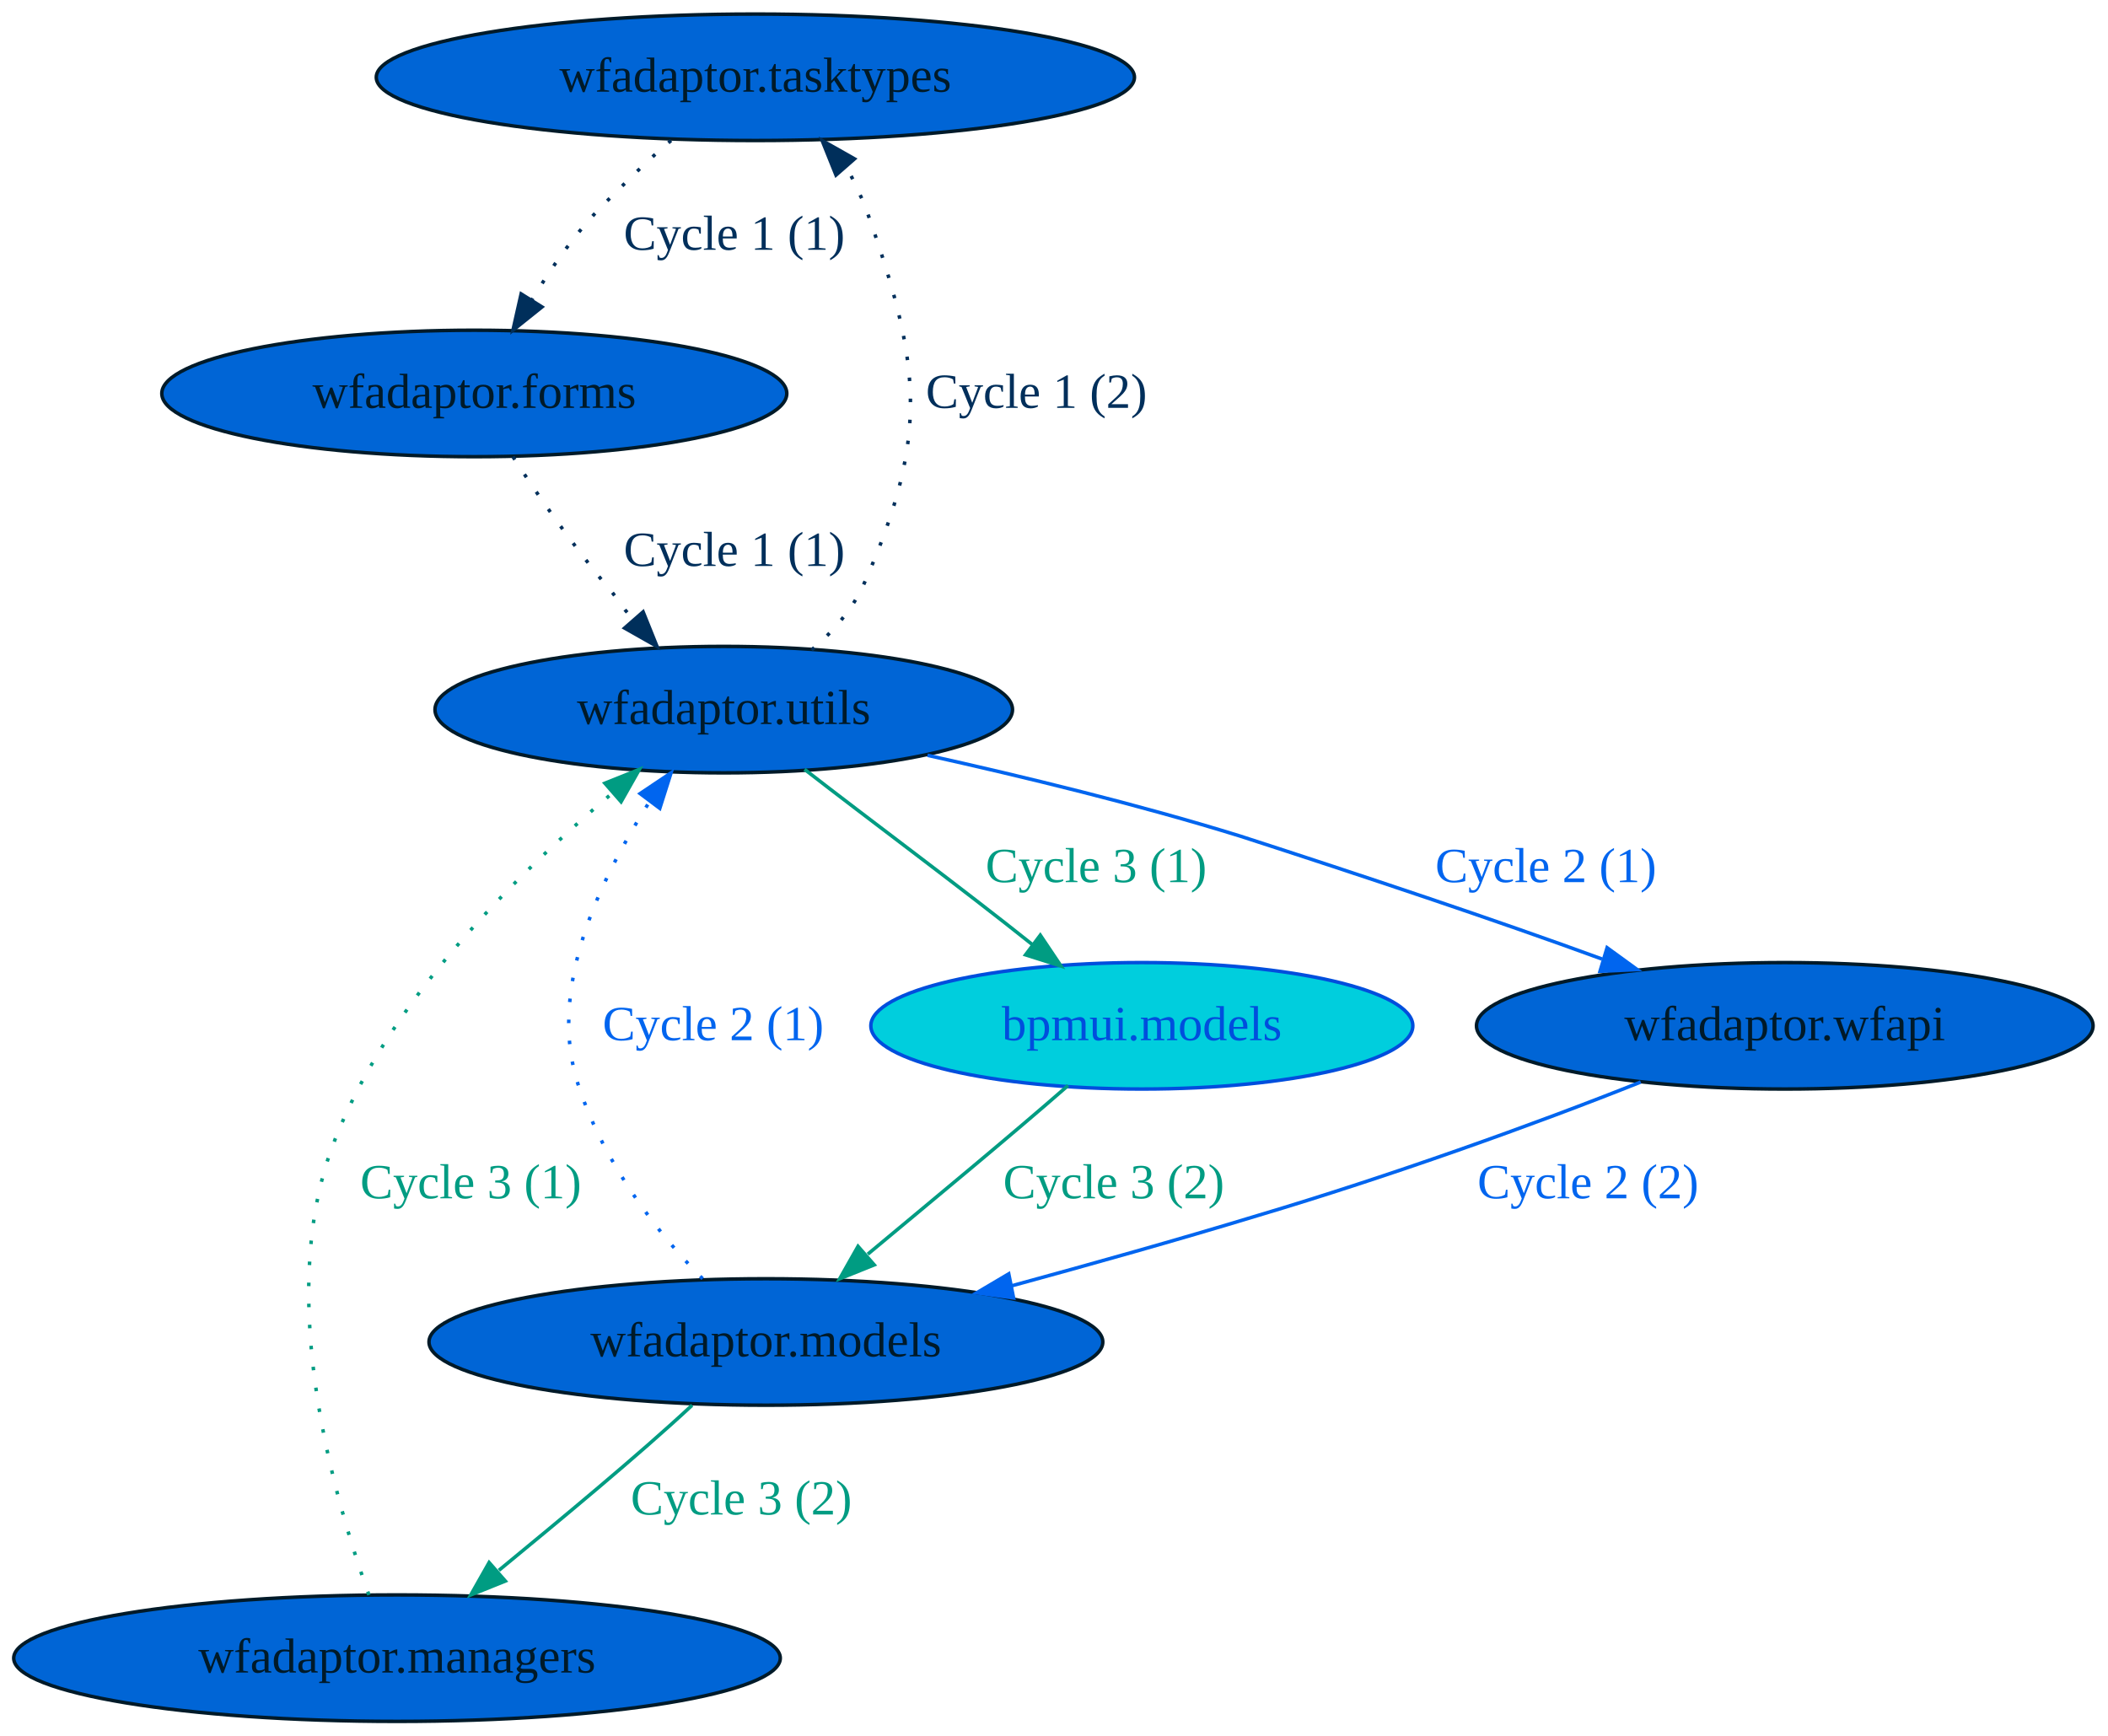
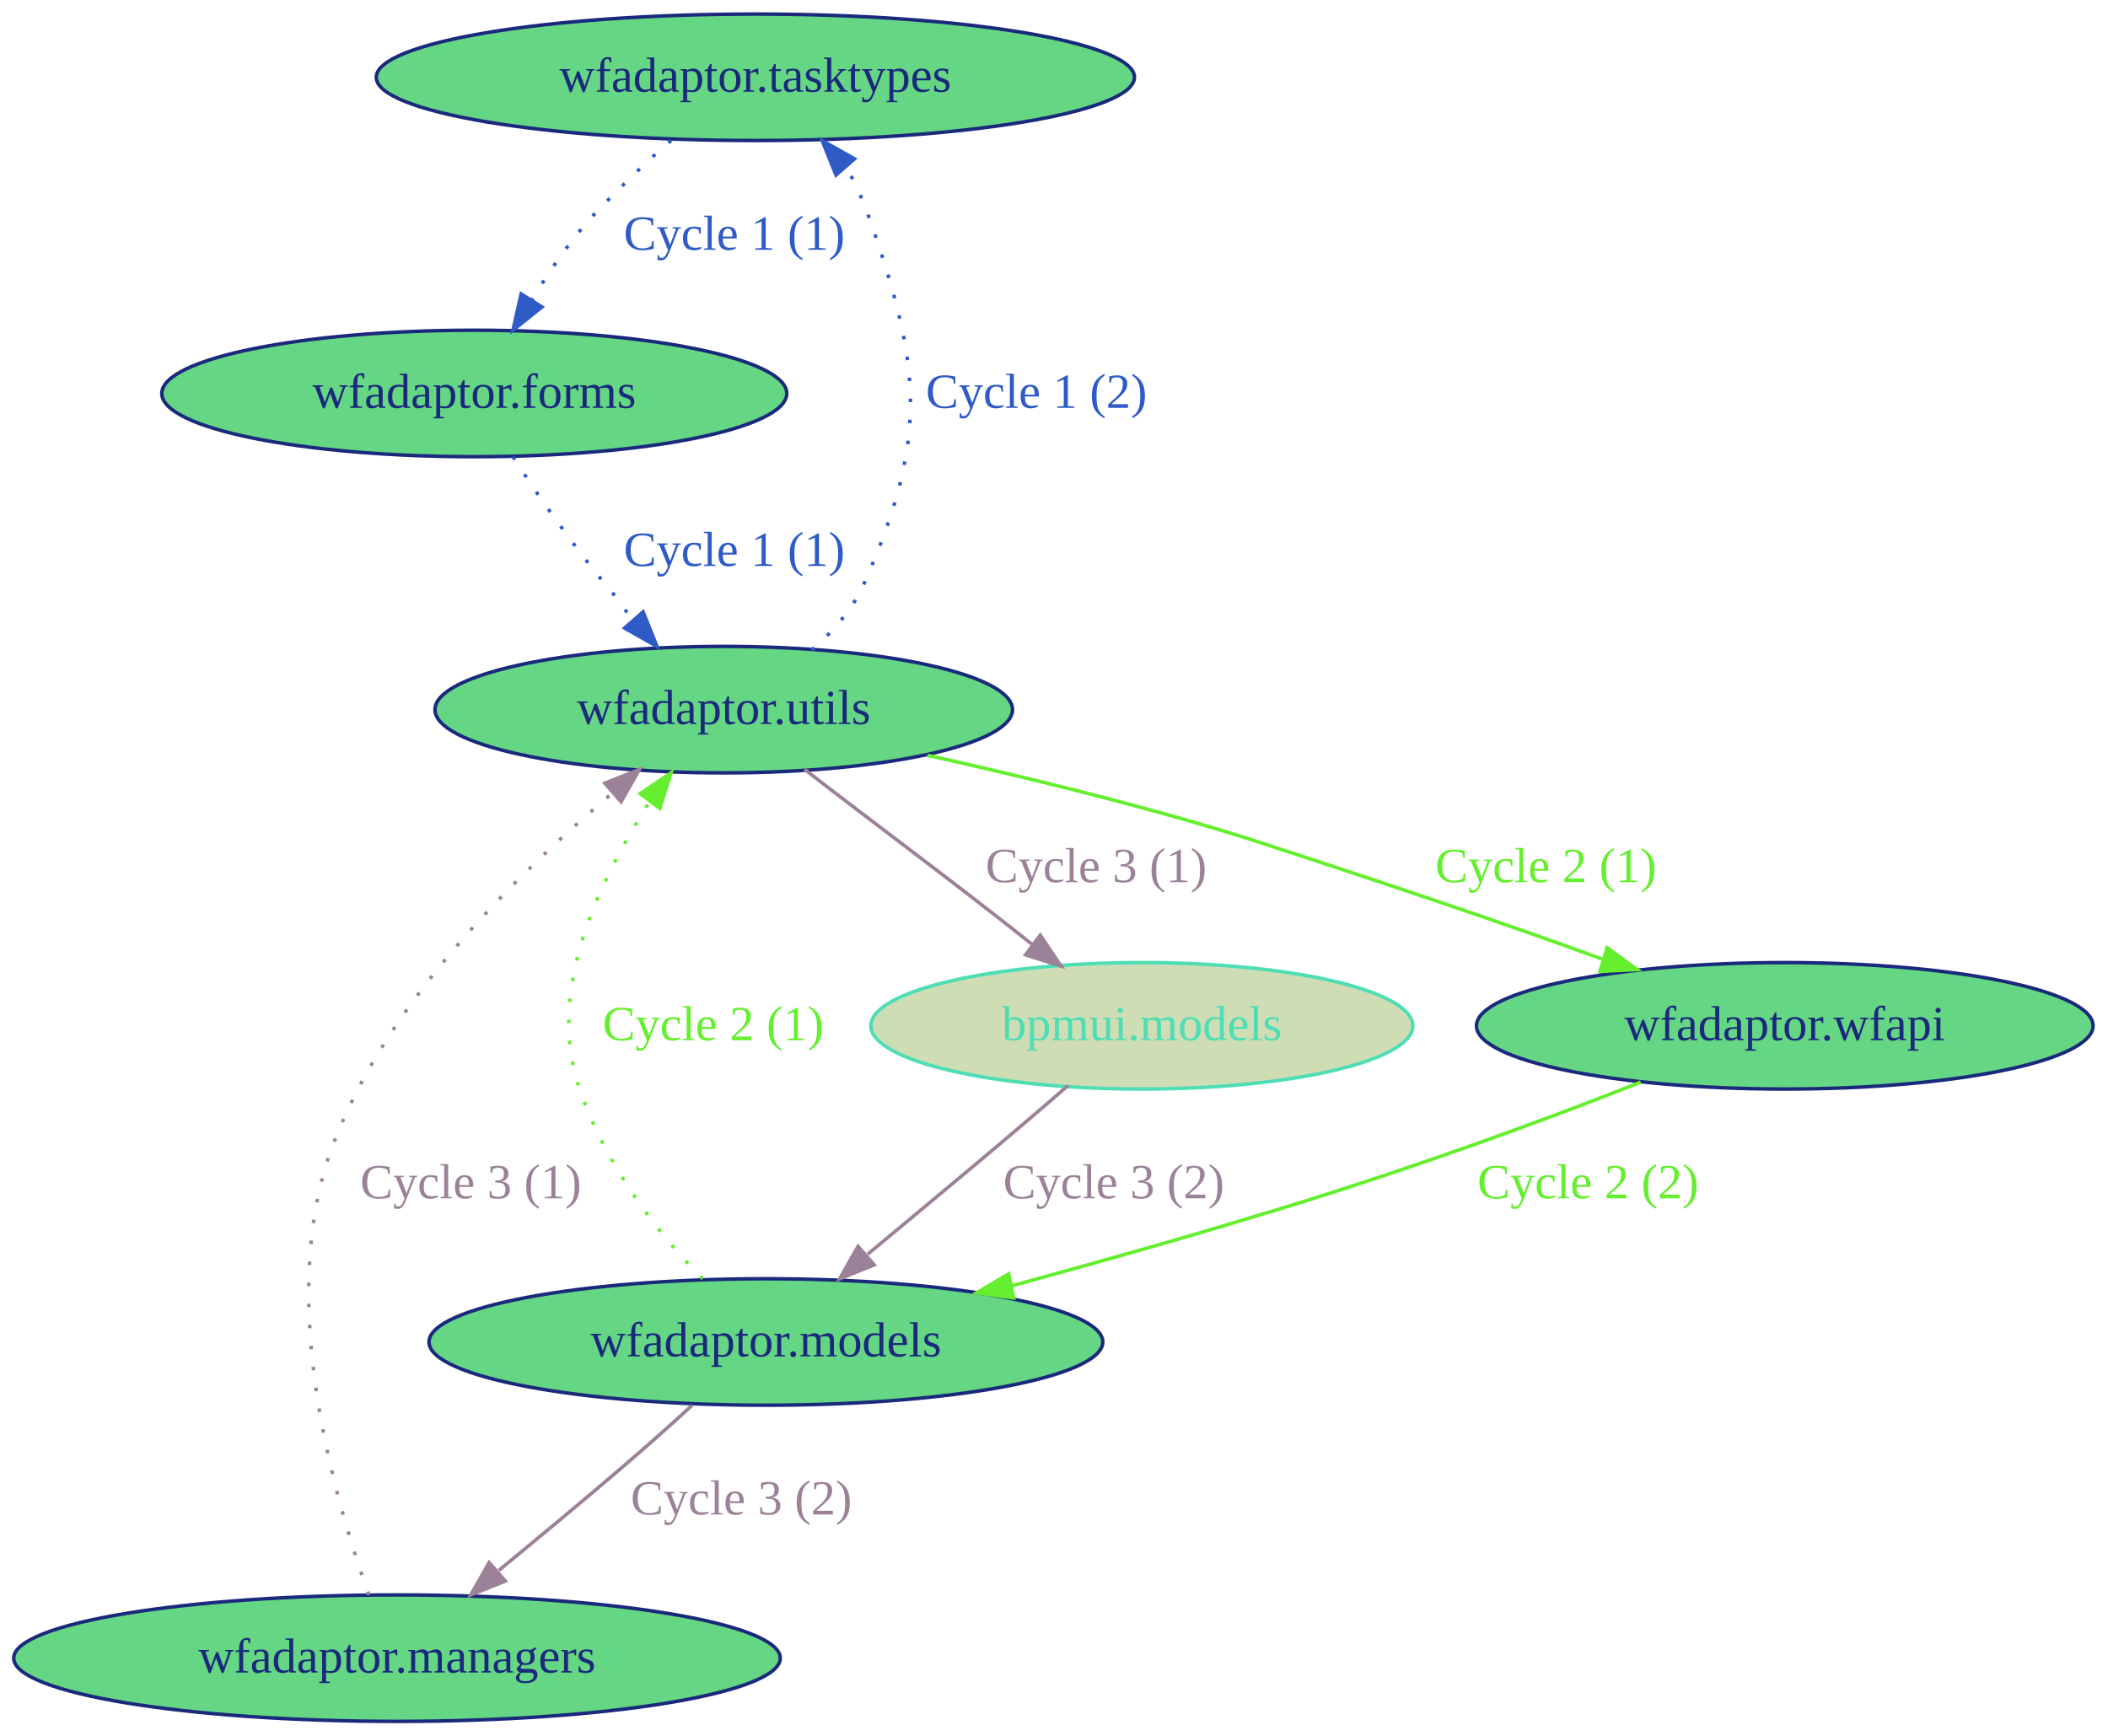
<svg xmlns="http://www.w3.org/2000/svg" width="600pt" height="494pt" viewBox="0.00 0.00 600.00 494.00">
  <g id="graph0" class="graph" transform="scale(1 1) rotate(0) translate(4 490)">
    <polygon style="fill:white;stroke:white;" points="-4,4 -4,-490 596,-490 596,4 -4,4" />
    <g id="node1" class="node">
-       <ellipse style="fill:#0065d6;stroke:#001a29;" cx="211" cy="-468" rx="107.902" ry="18" />
-       <text text-anchor="middle" x="211" y="-463.9" style="font-family:Times New Roman;font-size:14.00;fill:#001a29;">wfadaptor.tasktypes</text>
+       <ellipse style="fill:#65d683;stroke:#1a297c;" cx="211" cy="-468" rx="107.902" ry="18" />
+       <text text-anchor="middle" x="211" y="-463.9" style="font-family:Times New Roman;font-size:14.00;fill:#1a297c;">wfadaptor.tasktypes</text>
    </g>
    <g id="node3" class="node">
-       <ellipse style="fill:#0065d6;stroke:#001a29;" cx="131" cy="-378" rx="88.945" ry="18" />
-       <text text-anchor="middle" x="131" y="-373.9" style="font-family:Times New Roman;font-size:14.00;fill:#001a29;">wfadaptor.forms</text>
+       <ellipse style="fill:#65d683;stroke:#1a297c;" cx="131" cy="-378" rx="88.945" ry="18" />
+       <text text-anchor="middle" x="131" y="-373.9" style="font-family:Times New Roman;font-size:14.00;fill:#1a297c;">wfadaptor.forms</text>
    </g>
    <g id="edge2" class="edge">
-       <path style="fill:none;stroke:#002f5b;stroke-dasharray:1,5;" d="M187,-450C181,-445 174,-438 168,-432 160,-424 153,-414 147,-404" />
-       <polygon style="fill:#002f5b;stroke:#002f5b;" points="150.268,-402.625 142,-396 144.332,-406.335 150.268,-402.625" />
-       <text text-anchor="middle" x="205" y="-418.9" style="font-family:Times New Roman;font-size:14.00;fill:#002f5b;">Cycle 1 (1)</text>
+       <path style="fill:none;stroke:#2f5bc6;stroke-dasharray:1,5;" d="M187,-450C181,-445 174,-438 168,-432 160,-424 153,-414 147,-404" />
+       <polygon style="fill:#2f5bc6;stroke:#2f5bc6;" points="150.268,-402.625 142,-396 144.332,-406.335 150.268,-402.625" />
+       <text text-anchor="middle" x="205" y="-418.9" style="font-family:Times New Roman;font-size:14.00;fill:#2f5bc6;">Cycle 1 (1)</text>
    </g>
    <g id="node2" class="node">
-       <ellipse style="fill:#0065d6;stroke:#001a29;" cx="109" cy="-18" rx="109.097" ry="18" />
-       <text text-anchor="middle" x="109" y="-13.9" style="font-family:Times New Roman;font-size:14.00;fill:#001a29;">wfadaptor.managers</text>
+       <ellipse style="fill:#65d683;stroke:#1a297c;" cx="109" cy="-18" rx="109.097" ry="18" />
+       <text text-anchor="middle" x="109" y="-13.9" style="font-family:Times New Roman;font-size:14.00;fill:#1a297c;">wfadaptor.managers</text>
    </g>
    <g id="node7" class="node">
-       <ellipse style="fill:#0065d6;stroke:#001a29;" cx="202" cy="-288" rx="82.19" ry="18" />
-       <text text-anchor="middle" x="202" y="-283.9" style="font-family:Times New Roman;font-size:14.00;fill:#001a29;">wfadaptor.utils</text>
+       <ellipse style="fill:#65d683;stroke:#1a297c;" cx="202" cy="-288" rx="82.19" ry="18" />
+       <text text-anchor="middle" x="202" y="-283.9" style="font-family:Times New Roman;font-size:14.00;fill:#1a297c;">wfadaptor.utils</text>
    </g>
    <g id="edge4" class="edge">
-       <path style="fill:none;stroke:#009c82;stroke-dasharray:1,5;" d="M101,-36C91,-64 75,-119 90,-162 105,-204 143,-241 170,-264" />
-       <polygon style="fill:#009c82;stroke:#009c82;" points="168.169,-267.049 178,-271 172.779,-261.781 168.169,-267.049" />
-       <text text-anchor="middle" x="130" y="-148.9" style="font-family:Times New Roman;font-size:14.00;fill:#009c82;">Cycle 3 (1)</text>
+       <path style="fill:none;stroke:#9c8298;stroke-dasharray:1,5;" d="M101,-36C91,-64 75,-119 90,-162 105,-204 143,-241 170,-264" />
+       <polygon style="fill:#9c8298;stroke:#9c8298;" points="168.169,-267.049 178,-271 172.779,-261.781 168.169,-267.049" />
+       <text text-anchor="middle" x="130" y="-148.9" style="font-family:Times New Roman;font-size:14.00;fill:#9c8298;">Cycle 3 (1)</text>
    </g>
    <g id="edge6" class="edge">
-       <path style="fill:none;stroke:#002f5b;stroke-dasharray:1,5;" d="M142,-360C149,-349 159,-335 168,-324 171,-321 173,-317 176,-314" />
-       <polygon style="fill:#002f5b;stroke:#002f5b;" points="179.049,-315.831 183,-306 173.781,-311.221 179.049,-315.831" />
-       <text text-anchor="middle" x="205" y="-328.9" style="font-family:Times New Roman;font-size:14.00;fill:#002f5b;">Cycle 1 (1)</text>
+       <path style="fill:none;stroke:#2f5bc6;stroke-dasharray:1,5;" d="M142,-360C149,-349 159,-335 168,-324 171,-321 173,-317 176,-314" />
+       <polygon style="fill:#2f5bc6;stroke:#2f5bc6;" points="179.049,-315.831 183,-306 173.781,-311.221 179.049,-315.831" />
+       <text text-anchor="middle" x="205" y="-328.9" style="font-family:Times New Roman;font-size:14.00;fill:#2f5bc6;">Cycle 1 (1)</text>
    </g>
    <g id="node4" class="node">
-       <ellipse style="fill:#0065d6;stroke:#001a29;" cx="214" cy="-108" rx="95.894" ry="18" />
-       <text text-anchor="middle" x="214" y="-103.9" style="font-family:Times New Roman;font-size:14.00;fill:#001a29;">wfadaptor.models</text>
+       <ellipse style="fill:#65d683;stroke:#1a297c;" cx="214" cy="-108" rx="95.894" ry="18" />
+       <text text-anchor="middle" x="214" y="-103.9" style="font-family:Times New Roman;font-size:14.00;fill:#1a297c;">wfadaptor.models</text>
    </g>
    <g id="edge10" class="edge">
-       <path style="fill:none;stroke:#009c82;" d="M193,-90C178,-76 155,-57 138,-43" />
-       <polygon style="fill:#009c82;stroke:#009c82;" points="139.831,-39.951 130,-36 135.221,-45.219 139.831,-39.951" />
-       <text text-anchor="middle" x="207" y="-58.9" style="font-family:Times New Roman;font-size:14.00;fill:#009c82;">Cycle 3 (2)</text>
+       <path style="fill:none;stroke:#9c8298;" d="M193,-90C178,-76 155,-57 138,-43" />
+       <polygon style="fill:#9c8298;stroke:#9c8298;" points="139.831,-39.951 130,-36 135.221,-45.219 139.831,-39.951" />
+       <text text-anchor="middle" x="207" y="-58.9" style="font-family:Times New Roman;font-size:14.00;fill:#9c8298;">Cycle 3 (2)</text>
    </g>
    <g id="edge8" class="edge">
-       <path style="fill:none;stroke:#0065ef;stroke-dasharray:1,5;" d="M196,-126C183,-139 168,-159 161,-180 151,-208 167,-240 181,-262" />
-       <polygon style="fill:#0065ef;stroke:#0065ef;" points="178.2,-264.1 187,-270 183.8,-259.9 178.2,-264.1" />
-       <text text-anchor="middle" x="199" y="-193.9" style="font-family:Times New Roman;font-size:14.00;fill:#0065ef;">Cycle 2 (1)</text>
+       <path style="fill:none;stroke:#65ef2f;stroke-dasharray:1,5;" d="M196,-126C183,-139 168,-159 161,-180 151,-208 167,-240 181,-262" />
+       <polygon style="fill:#65ef2f;stroke:#65ef2f;" points="178.2,-264.1 187,-270 183.8,-259.9 178.2,-264.1" />
+       <text text-anchor="middle" x="199" y="-193.9" style="font-family:Times New Roman;font-size:14.00;fill:#65ef2f;">Cycle 2 (1)</text>
    </g>
    <g id="node5" class="node">
-       <ellipse style="fill:#00cedd;stroke:#004edd;" cx="321" cy="-198" rx="77.132" ry="18" />
-       <text text-anchor="middle" x="321" y="-193.9" style="font-family:Times New Roman;font-size:14.00;fill:#004edd;">bpmui.models</text>
+       <ellipse style="fill:#ceddb4;stroke:#4eddb5;" cx="321" cy="-198" rx="77.132" ry="18" />
+       <text text-anchor="middle" x="321" y="-193.9" style="font-family:Times New Roman;font-size:14.00;fill:#4eddb5;">bpmui.models</text>
    </g>
    <g id="edge12" class="edge">
-       <path style="fill:none;stroke:#009c82;" d="M300,-181C284,-167 261,-148 243,-133" />
-       <polygon style="fill:#009c82;stroke:#009c82;" points="244.831,-129.951 235,-126 240.221,-135.219 244.831,-129.951" />
-       <text text-anchor="middle" x="313" y="-148.9" style="font-family:Times New Roman;font-size:14.00;fill:#009c82;">Cycle 3 (2)</text>
+       <path style="fill:none;stroke:#9c8298;" d="M300,-181C284,-167 261,-148 243,-133" />
+       <polygon style="fill:#9c8298;stroke:#9c8298;" points="244.831,-129.951 235,-126 240.221,-135.219 244.831,-129.951" />
+       <text text-anchor="middle" x="313" y="-148.9" style="font-family:Times New Roman;font-size:14.00;fill:#9c8298;">Cycle 3 (2)</text>
    </g>
    <g id="node6" class="node">
-       <ellipse style="fill:#0065d6;stroke:#001a29;" cx="504" cy="-198" rx="87.751" ry="18" />
-       <text text-anchor="middle" x="504" y="-193.9" style="font-family:Times New Roman;font-size:14.00;fill:#001a29;">wfadaptor.wfapi</text>
+       <ellipse style="fill:#65d683;stroke:#1a297c;" cx="504" cy="-198" rx="87.751" ry="18" />
+       <text text-anchor="middle" x="504" y="-193.9" style="font-family:Times New Roman;font-size:14.00;fill:#1a297c;">wfadaptor.wfapi</text>
    </g>
    <g id="edge14" class="edge">
-       <path style="fill:none;stroke:#0065ef;" d="M463,-182C433,-170 391,-155 354,-144 331,-137 306,-130 284,-124" />
-       <polygon style="fill:#0065ef;stroke:#0065ef;" points="284.492,-120.529 274,-122 283.119,-127.393 284.492,-120.529" />
-       <text text-anchor="middle" x="448" y="-148.9" style="font-family:Times New Roman;font-size:14.00;fill:#0065ef;">Cycle 2 (2)</text>
+       <path style="fill:none;stroke:#65ef2f;" d="M463,-182C433,-170 391,-155 354,-144 331,-137 306,-130 284,-124" />
+       <polygon style="fill:#65ef2f;stroke:#65ef2f;" points="284.492,-120.529 274,-122 283.119,-127.393 284.492,-120.529" />
+       <text text-anchor="middle" x="448" y="-148.9" style="font-family:Times New Roman;font-size:14.00;fill:#65ef2f;">Cycle 2 (2)</text>
    </g>
    <g id="edge16" class="edge">
-       <path style="fill:none;stroke:#002f5b;stroke-dasharray:1,5;" d="M227,-305C233,-310 239,-317 242,-324 261,-367 258,-387 242,-432 240,-436 239,-439 237,-442" />
-       <polygon style="fill:#002f5b;stroke:#002f5b;" points="233.951,-440.169 230,-450 239.219,-444.779 233.951,-440.169" />
-       <text text-anchor="middle" x="291" y="-373.9" style="font-family:Times New Roman;font-size:14.00;fill:#002f5b;">Cycle 1 (2)</text>
+       <path style="fill:none;stroke:#2f5bc6;stroke-dasharray:1,5;" d="M227,-305C233,-310 239,-317 242,-324 261,-367 258,-387 242,-432 240,-436 239,-439 237,-442" />
+       <polygon style="fill:#2f5bc6;stroke:#2f5bc6;" points="233.951,-440.169 230,-450 239.219,-444.779 233.951,-440.169" />
+       <text text-anchor="middle" x="291" y="-373.9" style="font-family:Times New Roman;font-size:14.00;fill:#2f5bc6;">Cycle 1 (2)</text>
    </g>
    <g id="edge20" class="edge">
-       <path style="fill:none;stroke:#009c82;" d="M225,-271C243,-257 270,-237 290,-221" />
-       <polygon style="fill:#009c82;stroke:#009c82;" points="292.1,-223.8 298,-215 287.9,-218.2 292.1,-223.8" />
-       <text text-anchor="middle" x="308" y="-238.9" style="font-family:Times New Roman;font-size:14.00;fill:#009c82;">Cycle 3 (1)</text>
+       <path style="fill:none;stroke:#9c8298;" d="M225,-271C243,-257 270,-237 290,-221" />
+       <polygon style="fill:#9c8298;stroke:#9c8298;" points="292.1,-223.8 298,-215 287.9,-218.2 292.1,-223.8" />
+       <text text-anchor="middle" x="308" y="-238.9" style="font-family:Times New Roman;font-size:14.00;fill:#9c8298;">Cycle 3 (1)</text>
    </g>
    <g id="edge18" class="edge">
-       <path style="fill:none;stroke:#0065ef;" d="M260,-275C287,-269 320,-261 349,-252 383,-241 422,-228 452,-217" />
-       <polygon style="fill:#0065ef;stroke:#0065ef;" points="453.427,-220.226 462,-214 451.416,-213.521 453.427,-220.226" />
-       <text text-anchor="middle" x="436" y="-238.9" style="font-family:Times New Roman;font-size:14.00;fill:#0065ef;">Cycle 2 (1)</text>
+       <path style="fill:none;stroke:#65ef2f;" d="M260,-275C287,-269 320,-261 349,-252 383,-241 422,-228 452,-217" />
+       <polygon style="fill:#65ef2f;stroke:#65ef2f;" points="453.427,-220.226 462,-214 451.416,-213.521 453.427,-220.226" />
+       <text text-anchor="middle" x="436" y="-238.9" style="font-family:Times New Roman;font-size:14.00;fill:#65ef2f;">Cycle 2 (1)</text>
    </g>
  </g>
</svg>
